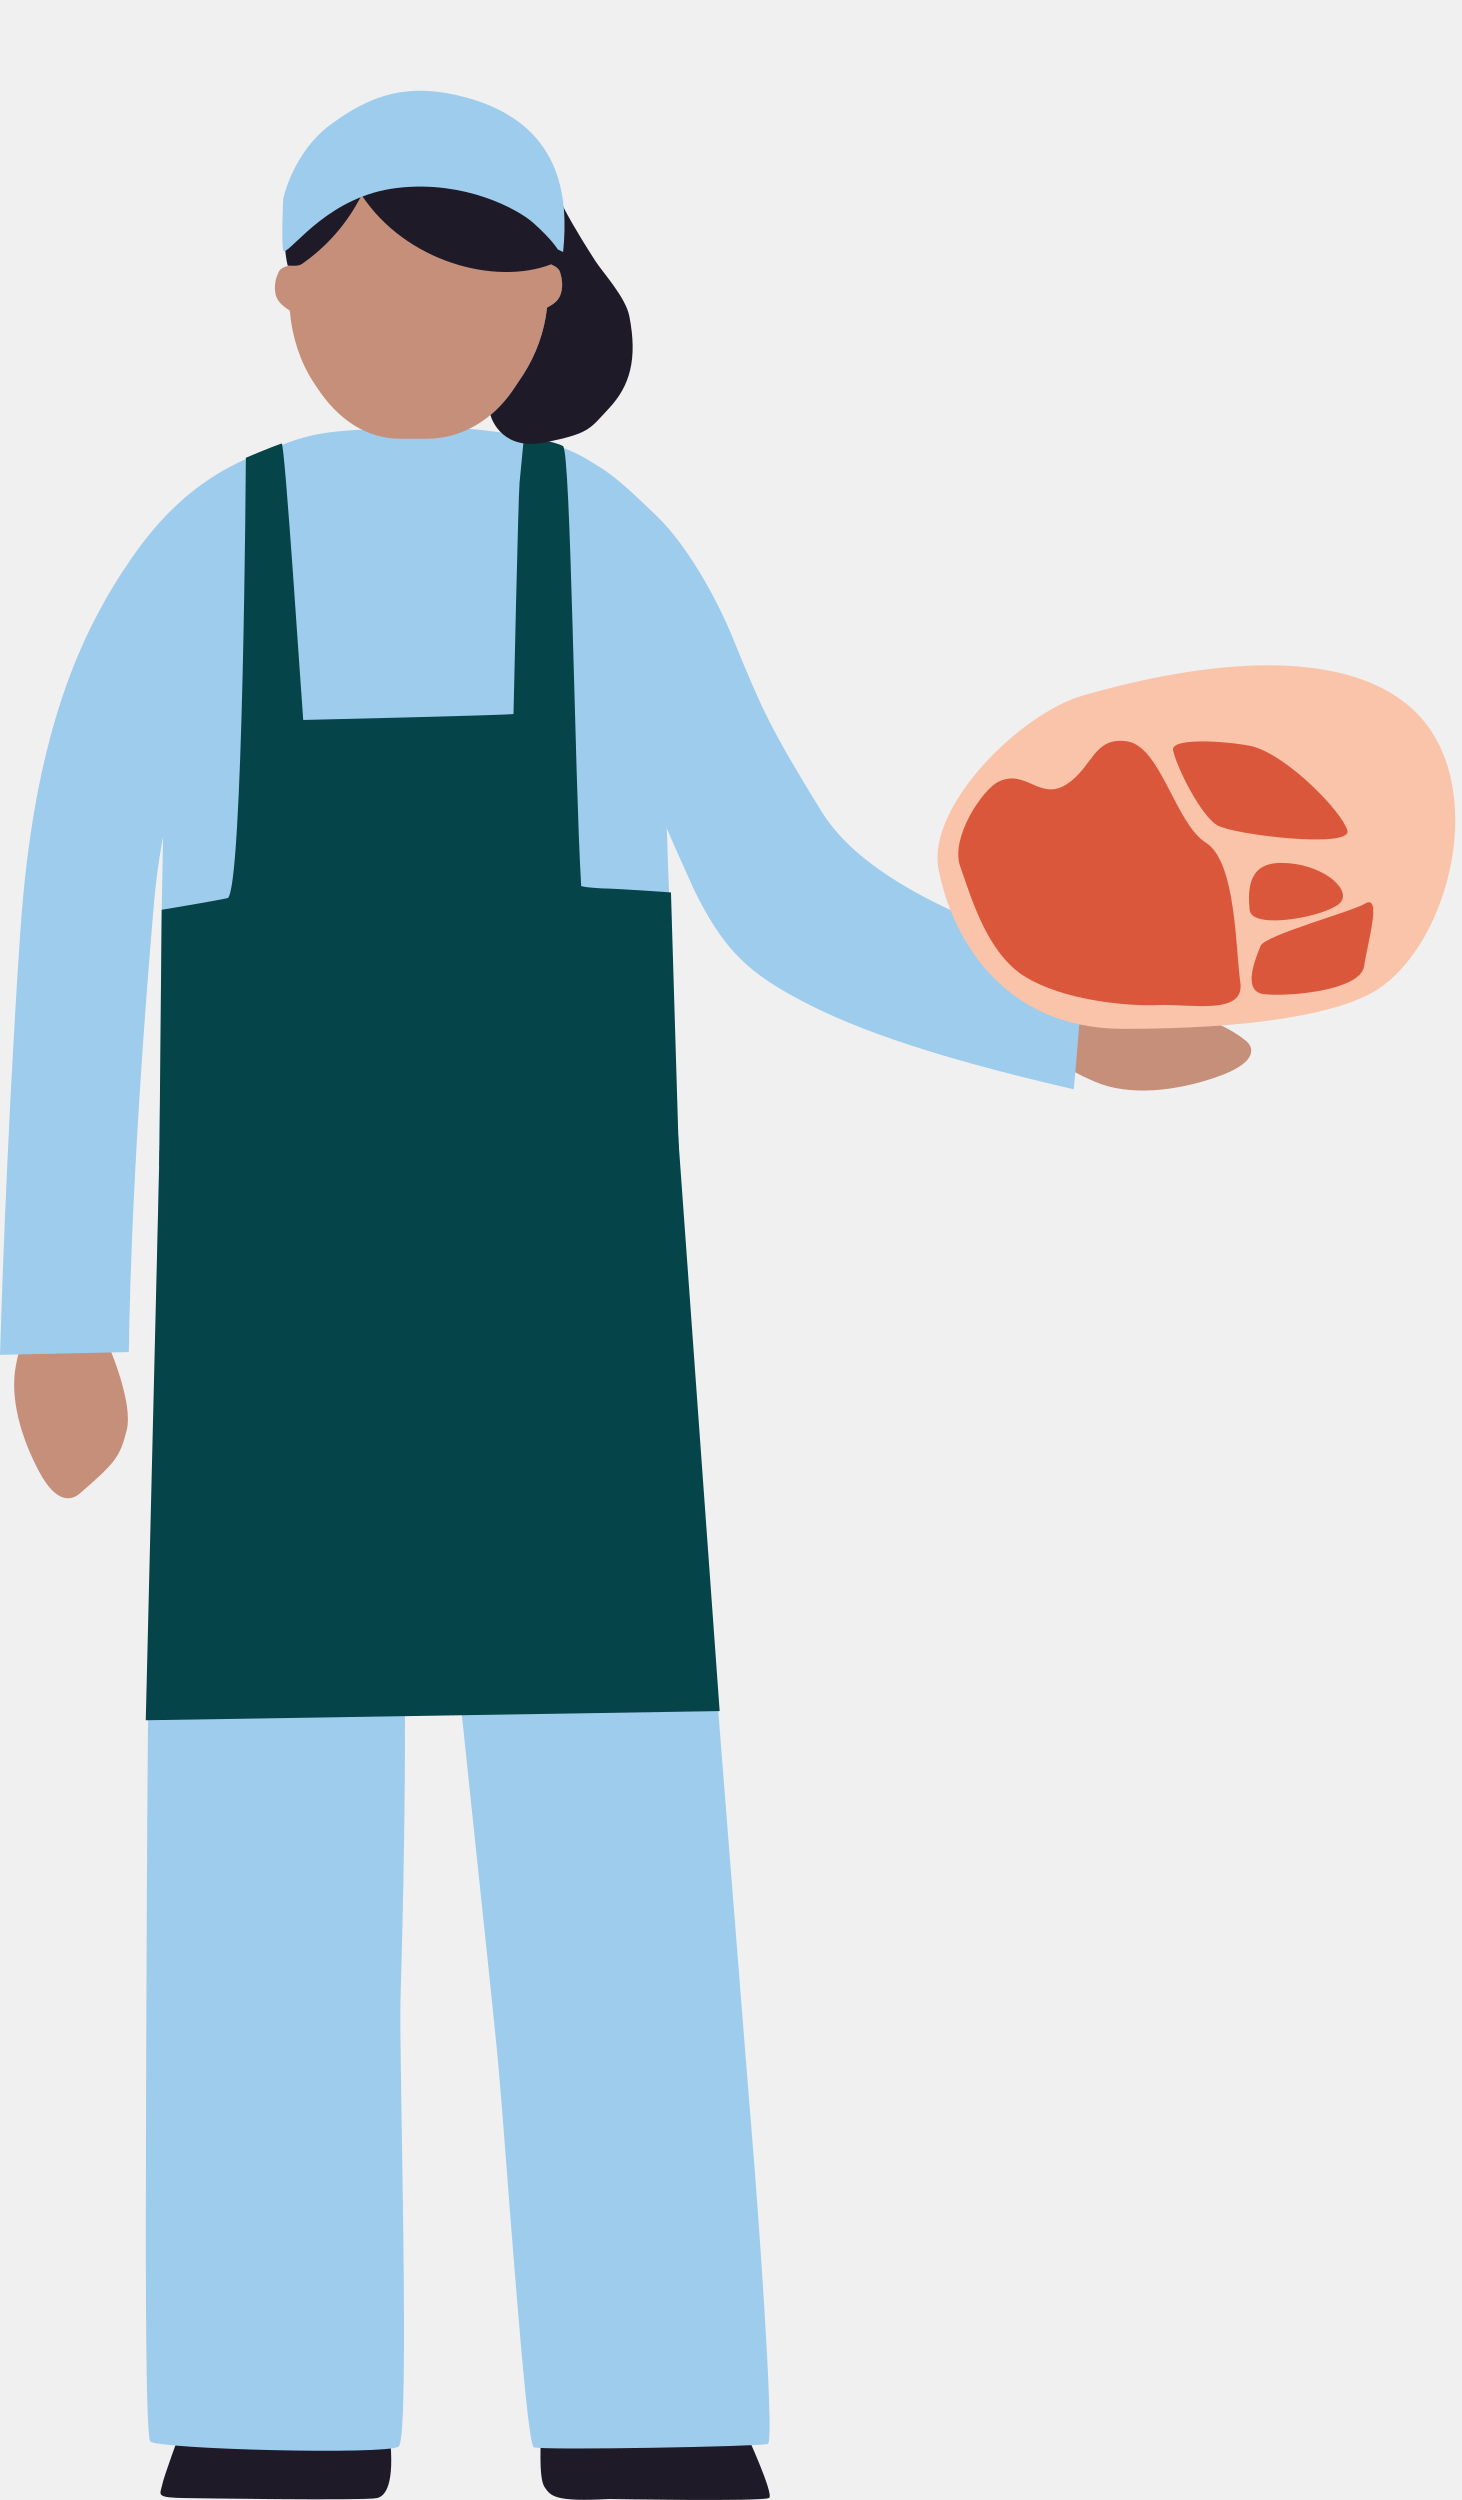
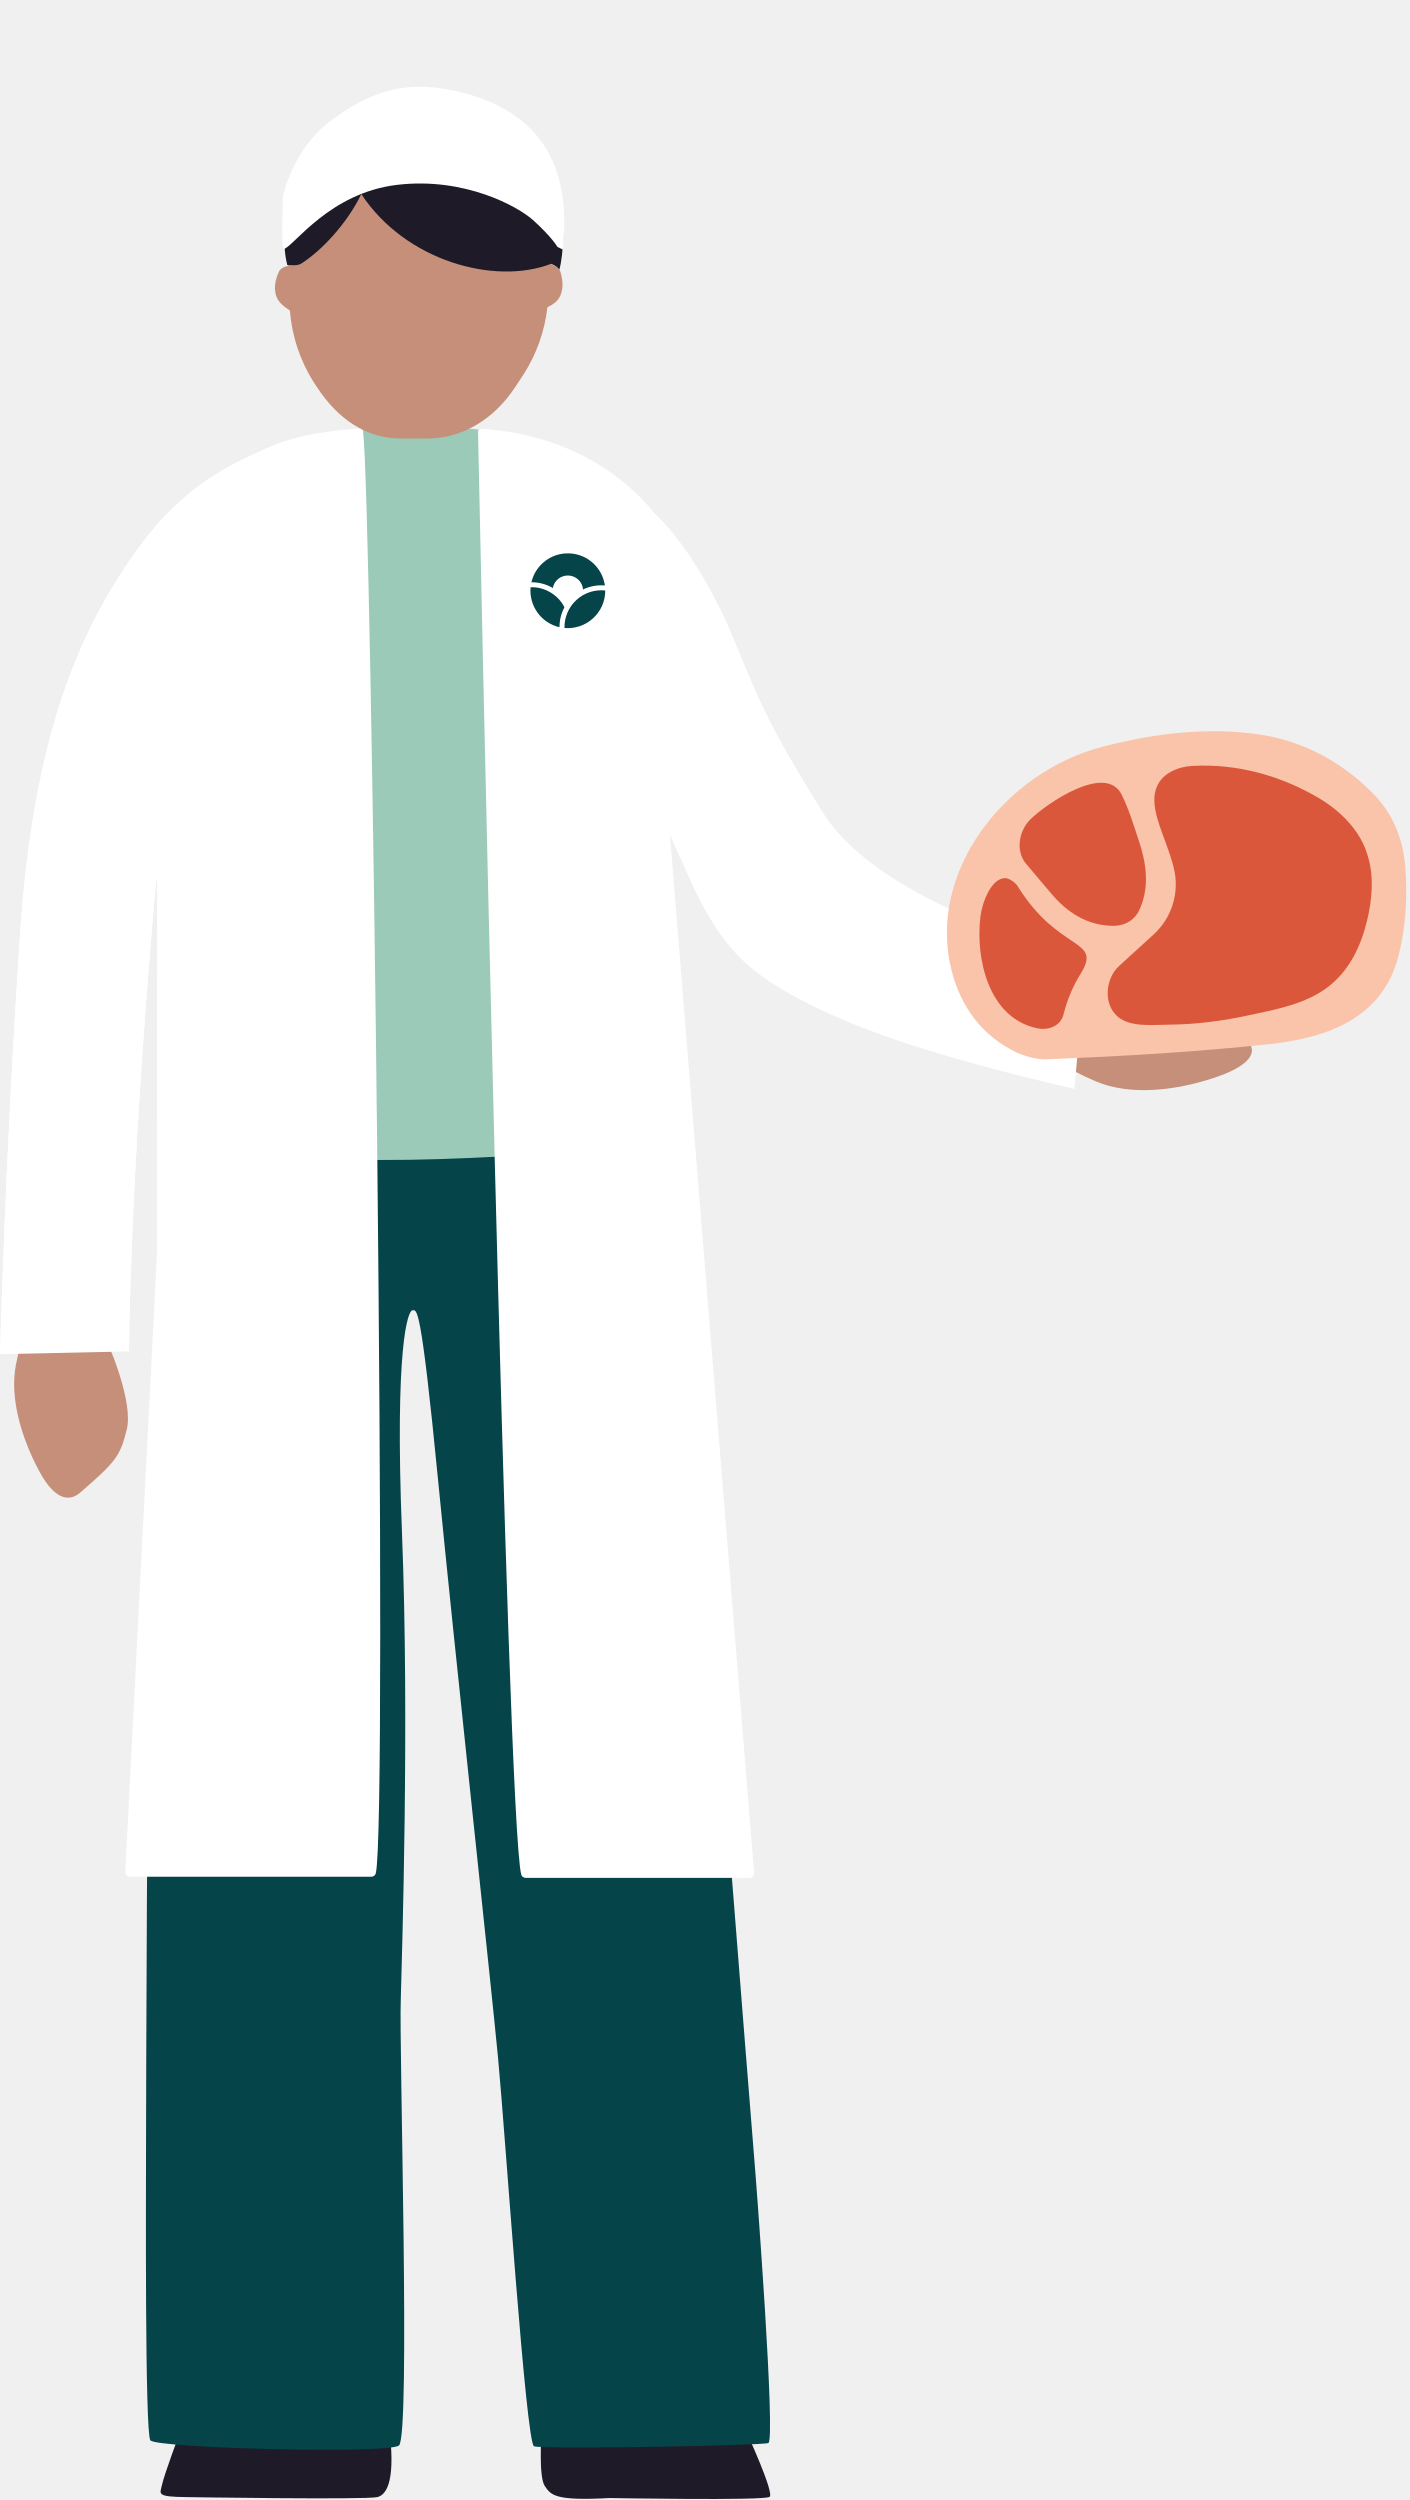
- <svg xmlns="http://www.w3.org/2000/svg" width="145" height="248" fill="none" viewBox="0 0 145 248">
-   <path fill="#C58F79" d="M106.07 96.7c2.5-.76 9.16-2.3 11.96-.94 2.78 1.37 1.33 2.25.19 2.57-1.2.33-4.68 1.22-.15 2.31 1.97.48 4.06 1.4 5.54 2.62.92.77.96 2.26-2.97 3.6-3.94 1.36-8.55 1.93-12.02.45-3.47-1.49-2.8-1.76-2.8-1.76l.25-8.85Z" />
-   <path fill="#9ECCED" d="M81.45 80.43c-5.16-8.38-5.91-10.18-8.78-17.2-1.8-4.38-4.74-9.38-7.53-12.05-4.12-3.95-6.02-5.82-10.76-6.86-2.7-.6-6.52 1.4-7.32 5.57-.8 4.16 3.22 8.36 4.45 9.43 1.23 1.07 3.82 2.8 8.5 10.3 3.65 5.84 3.3 6.45 8.85 18.67 2.73 5.53 5.02 7.9 9.75 10.5 5.06 2.8 12.4 5.69 27.9 9.27.25-2.21 1.06-12.93 1.06-12.93-18.27-5.35-23.91-11.1-26.12-14.7Z" />
-   <path fill="#C58F79" d="M9.84 131.4c1.04 2.1 3.4 7.75 2.73 10.46-.67 2.7-1.14 3.24-4.64 6.28-.78.68-2.27 1.15-4.03-2.12-1.75-3.27-2.97-7.26-2.32-10.59.65-3.33.98-2.78.98-2.78l7.28-1.24Z" />
-   <path fill="#9ECCED" d="M36.27 49.42c-.06-1.95-1.35-7.44-6.53-5.84-5.33 1.65-11.09 3.73-16.59 11.65-5.29 7.6-9.82 17.8-11.14 37.28C.54 114.18.03 134.06 0 134.4l12.78-.28c.02-.32.05-16.11 2.5-44.6.7-8.02 3-16.74 5.86-20.91 1.86-2.72 4.42-6.06 6.13-7.59 0 0 2.96-2.06 5.2-3.67 3.63-2.62 3.88-5.4 3.8-7.91Z" />
-   <path fill="#1E1A28" d="M17.86 241.33s-1.63 4.35-1.81 5.32c-.19.84-.6 1.13 2.4 1.16 0 0 17.74.28 18.95 0 .8-.18 1.8-1.3 1.26-6.23l-20.8-.25ZM53.68 241.6s-.29 4.2.33 5.1c.62.92.99 1.5 6.44 1.2 0 0 15.36.28 15.85-.11.49-.4-2.31-6.47-2.31-6.47l-20.31.29Z" />
-   <path fill="#9ECCED" d="M15.89 108.74c-.12 8.23-.98 51.14-1.1 55.78-.19 4.64-.31 44.09-.31 48.46 0 4.38-.13 28.41.42 29.2.56.78 23.48 1.37 24.65.52 1.17-.85 0-39.64.18-44.28.12-4.64.86-27.57.12-46.25-.73-18.68.6-22.13 1.04-22.13.43 0 .8-.92 2.53 16.71 1.72 17.64 5.22 49.71 5.96 57.48.74 7.84 2.76 38.21 3.57 38.54.8.32 22.49-.07 23.22-.33.74-.26-1.16-25.6-1.4-28.41-.25-2.81-5.17-65.12-5.41-68.46-.25-3.32-2.46-38.14-2.46-38.14s-25.94.06-28.15.26c-2.27.13-22.86 1.05-22.86 1.05Z" />
-   <path fill="#054449" d="m14.46 170.65 1.38-57.04 51.42-1.03 4.13 57.16-56.93.91Z" />
-   <path fill="#9ECCED" d="M66.66 98c.03 6.46.52 12.7.64 15.44 0 0-26.22 2.61-37 1.31 0 0-13.78-.61-14.5-.61 0 0 .18-11.35.17-17.8.1-9.86.29-18.23.55-25.29.26-7.05-.64-20.79 8.46-25.5 5.7-2.93 7.34-2.75 15.26-3.14 6.48-.26 15.66.73 19.4 4.2 4.77 4.37 5.34 13.79 6 22.83.44 10.19.77 20.07 1.03 28.55Z" />
-   <path fill="#054449" d="m15.8 115.68.24-25.43s4.96-.82 6.52-1.15c1.57-.32 1.83-43.69 1.83-43.69s2.29-.98 3.55-1.42c.32-.1 1.95 25.22 2.14 27.43 0 0 19.95-.46 20.86-.59 0 0 .47-21.58.6-22.94l.44-4.6s3.09.5 3.87.96c.78.46 1.15 32.72 1.8 43.58 0 0-.38.16 2.08.3 1.64.02 6.83.4 6.83.4l.79 26.23-51.54.92Z" />
-   <path fill="#C58F79" d="M55.6 27.1c-.08-.44-.47-.67-.93-.87.19-3.56-.56-5.83-2.14-8.12-1.34-1.92-3.2-3.84-5.8-4.77-2.31-.82-7.98-.6-10.25.31-5.44 2.07-7.59 7.13-7.87 12.71-.46.12-.87.3-1 .71a3.3 3.3 0 0 0-.26 2.18c.18.63.58 1.03 1.4 1.57.21 2.6 1.03 5.09 2.38 7.15l.28.42c2.11 3.24 4.94 5.13 8.32 5.13h2.67c3.37 0 6.55-1.87 8.67-5.08l.84-1.29a15.4 15.4 0 0 0 2.36-6.65c.7-.35 1.07-.67 1.3-1.2.3-.74.23-1.44.03-2.2Z" />
-   <path fill="#1E1A28" d="M62.43 31.37c-.36-1.88-2.63-4.32-3.41-5.54-2.08-3.24-2.93-4.9-2.93-4.9-2.26-4.63-7.17-8.45-12.75-8.72-2.88-.13-5.92-.08-8.65 1.53-.01 0 .02-.01 0 0-3.96 1.98-7.07 7.21-6.3 11.85.04.26.09.51.15.76.46-.01.99.1 1.4-.16a18.24 18.24 0 0 0 5.93-6.84c4.39 6.64 13.25 9.01 18.8 6.87v.01c.45.2.84.44.92.88.21.75.27 1.45-.02 2.2-.23.53-.62.85-1.3 1.2a15.4 15.4 0 0 1-2.37 6.66l-.85 1.28c-.7 1.06-1.5 1.97-2.4 2.72.16.56 1.27 3.58 5.47 2.71 4.43-.91 4.37-1.33 6.28-3.36 2.1-2.24 2.86-4.91 2.03-9.15Z" />
-   <path fill="#F9C4AA" d="M107.44 68.99c-6.28 1.81-15.5 11.02-14.34 17.21 1.16 6.2 5.96 15.83 18.24 15.86 12.27.03 21.85-1.4 25.67-4.15 7.36-5.27 10.88-21.48 2.45-28.14-6.86-5.42-19.54-4.37-32.02-.78Z" />
-   <path fill="#DA573B" d="M99.06 77.54c-1.58.76-4.83 5.55-3.8 8.43 1.04 2.88 2.58 8.51 6.38 10.89 3.8 2.37 10.15 2.98 13.25 2.84 3.1-.13 8.63 1.07 8.15-2.23-.48-3.3-.4-11.97-3.41-13.87-3.03-1.89-4.48-9.57-7.83-10.06-3.34-.49-3.38 2.6-6.02 4.28-2.64 1.66-4-1.58-6.72-.28ZM116.37 74.43c.34 1.64 2.74 6.49 4.39 7.44 1.64.96 13.36 2.32 12.9.53-.45-1.79-5.9-7.43-9.4-8.35-1.57-.42-8.18-1.04-7.89.38ZM127.07 85.6c-3.2.01-3.3 2.52-3.11 4.65.17 2.13 8.03.6 9.06-.78 1.04-1.37-2.05-3.88-5.95-3.87ZM135.4 89.65c-1.46.84-9.95 3.13-10.35 4.18-.4 1.04-1.96 4.52.33 4.79 2.3.27 9.58-.31 9.94-2.78.37-2.47 1.8-7.2.08-6.2Z" />
-   <path fill="#9ECCED" d="M55.33 24.75s-.52-.94-2.44-2.65c-1.46-1.3-6.74-4.24-13.45-3.46-6.71.77-10.22 5.96-11.25 6.3-.35.12-.1-5.21-.1-5.21s.95-4.6 4.7-7.37c4-2.95 7.68-4.26 13.45-2.69 9.55 2.6 10.17 9.94 9.62 15.33l-.53-.26Z" />
+ <svg xmlns="http://www.w3.org/2000/svg" width="451" height="800" fill="none" viewBox="0 0 451 800">
+   <path fill="#c58f79" d="M342.37 311.83c8.08-2.47 29.56-7.45 38.57-3.04s4.31 7.25.63 8.28c-3.84 1.07-15.1 3.93-.5 7.46 6.39 1.55 13.12 4.48 17.9 8.45 2.96 2.48 3.1 7.26-9.6 11.63-12.7 4.36-27.57 6.2-38.77 1.4-11.2-4.78-9.07-5.66-9.07-5.66z" />
+   <path fill="#fff" d="M262.88 259.35c-16.63-27.04-19.06-32.84-28.34-55.45-5.8-14.13-15.3-30.25-24.29-38.87-13.28-12.74-19.42-18.76-34.73-22.13-8.72-1.92-21.06 4.54-23.62 17.97s10.38 26.97 14.36 30.42 12.31 9.03 27.43 33.22c11.77 18.83 10.63 20.78 28.58 60.19 8.79 17.84 16.19 25.44 31.46 33.88 16.32 9.01 40.03 18.3 90.06 29.86.8-7.14 3.41-41.7 3.41-41.7-58.97-17.25-77.18-35.78-84.32-47.39" />
+   <path fill="#1e1a28" d="M57.65 778.16s-5.25 14.05-5.85 17.16c-.6 2.7-1.9 3.66 7.74 3.75 0 0 57.28.9 61.18 0 2.58-.6 5.8-4.17 4.06-20.1zM173.26 779.06s-.93 13.5 1.06 16.44 3.2 4.84 20.78 3.87c0 0 49.6.9 51.18-.38s-7.47-20.87-7.47-20.87z" />
+   <path fill="#054449" d="M52.03 350.63c-.4 26.54-3.91 164.92-4.3 179.86-.6 14.96-1 142.17-1 156.28 0 14.1-.4 91.6 1.38 94.13 1.79 2.52 75.78 4.42 79.54 1.68 3.77-2.73 0-127.83.6-142.79.39-14.95 2.77-88.87.39-149.1-2.38-60.24 1.94-71.39 3.34-71.39s2.61-2.96 8.16 53.9S157 633.5 159.38 658.55c2.38 25.27 8.92 123.22 11.51 124.26 2.58 1.06 72.6-.2 74.98-1.04s-3.77-82.58-4.56-91.63c-.79-9.06-16.66-209.98-17.45-220.73-.8-10.73-7.94-123-7.94-123s-83.7.21-90.84.85c-7.34.41-73.05 3.37-73.05 3.37h.01z" />
+   <path fill="#9bcab9" d="M215.16 315.99c.1 20.85 1.66 40.95 2.07 49.8 0 0-84.64 8.43-119.42 4.24 0 0-44.48-1.99-46.8-1.99 0 0 .56-36.6.52-57.42.3-31.76.94-58.76 1.78-81.5s-2.05-67.05 27.32-82.22c18.38-9.48 23.68-8.88 49.24-10.14 20.91-.84 50.57 2.35 62.6 13.51 15.42 14.1 17.26 44.48 19.4 73.63a7294 7294 0 0 1 3.3 92.09" />
+   <path fill="#c58f79" d="M31.77 423.73c3.34 6.76 10.94 24.98 8.8 33.7-2.15 8.72-3.67 10.44-14.96 20.24-2.54 2.2-7.36 3.7-13.02-6.83S3 447.43 5.1 436.7c2.1-10.74 3.16-8.99 3.16-8.99l23.5-3.98z" />
+   <path fill="#fff" d="M117.07 159.36c-.21-6.28-4.37-23.98-21.08-18.83-17.21 5.3-35.79 12.04-53.54 37.55-17.08 24.54-31.7 57.43-35.97 120.22C1.74 368.16.08 432.3 0 433.33l41.25-.88c.08-1.05.15-51.96 8.1-143.84 2.22-25.85 9.65-53.95 18.9-67.42 6-8.74 14.26-19.53 19.78-24.45 0 0 9.55-6.64 16.76-11.84 11.74-8.46 12.54-17.4 12.28-25.52zM212.96 223.1l-4.15-59.64c-20.85-24.65-49.65-25.8-54.92-26.22a.85.85 0 0 0-.92.86c.46 22.46 9.17 444.53 13.83 461.76.18.64.74 1.05 1.41 1.05h71.66c.84 0 1.51-.72 1.44-1.6l-26.93-332.09z" />
+   <path fill="#fff" d="M117.07 159.13c-.21-6.28-4.36-23.98-21.08-18.84-17.2 5.31-35.78 12.04-53.54 37.55-17.07 24.54-31.7 57.43-35.97 120.22C1.73 367.93.1 432.06 0 433.1l41.25-.9c.08-1.03.15-51.95 8.1-143.82 2.22-25.85 9.65-53.95 18.9-67.43 6-8.75 14.26-19.53 19.78-24.45 0 0 9.56-6.65 16.75-11.83 11.74-8.46 12.55-17.4 12.28-25.53z" />
+   <path fill="#fff" d="M116.19 137.97c-.06-.48-.45-.84-.93-.8-.45.05-15.49.5-27.16 5.07-3.75 1.47-15.02 6.74-15.25 7.53l-21.94 74.51-.63 25.25-.07 152.19c-5 97.67-10.12 197.23-10.12 197.23-.08.85.6 1.6 1.43 1.6h77.31c.68 0 1.27-.44 1.42-1.09 3.95-15.76-1.28-440.07-4.08-461.5z" />
+   <path fill="#054449" d="M176.9 188.16a13.3 13.3 0 0 0-6.85-1.83 11.97 11.97 0 0 1 23.51 1.02c-2.4-.2-4.82.23-6.98 1.28a4.89 4.89 0 0 0-9.68-.47m16.78.8a11.78 11.78 0 0 0-13.04 12 12 12 0 0 0 13.04-11.9zm-23.89-1.05a12 12 0 0 0 9.25 12.8v-.06c0-2.22.54-4.38 1.58-6.33-2-3.98-6.37-6.59-10.83-6.4" />
+   <path fill="#c58f79" d="M179.45 87.4c-.27-1.42-1.53-2.19-3-2.82.6-11.5-1.8-18.8-6.91-26.2-4.3-6.18-10.3-12.35-18.72-15.36-7.46-2.67-25.74-1.97-33.08 1C100.17 50.67 93.25 66.98 92.35 85c-1.5.38-2.83.94-3.26 2.3-.97 2.3-1.45 4.47-.83 7.01.59 2.05 1.9 3.33 4.51 5.08a50 50 0 0 0 7.7 23.04l.9 1.37c6.82 10.45 15.95 16.53 26.87 16.53h8.6c10.87 0 21.16-6.02 27.98-16.4l2.72-4.13a50 50 0 0 0 7.62-21.46c2.23-1.12 3.47-2.15 4.2-3.86.95-2.4.75-4.64.09-7.08" />
+   <path fill="#1e1a28" d="M176.39 84.38v.05c1.1.48 2.07 1.02 2.61 1.86 1.47-5.42 1.3-14.75 1.3-14.75l-.7-6.98c-7.81-13.78-22.86-24.8-39.83-25.61-9.3-.45-19.12-.28-27.96 4.95-12.8 6.41-22.86 23.4-20.39 38.45q.2 1.25.52 2.48c1.5-.05 3.18.33 4.53-.53 6.16-3.92 14.42-12.45 19.15-22.2 14.19 21.54 42.85 29.26 60.77 22.3z" />
+   <path fill="#fff" d="M178.4 79.04s-1.68-3.06-7.85-8.63c-4.72-4.24-21.73-13.8-43.38-11.27-21.64 2.53-32.95 19.43-36.26 20.52-1.14.38-.33-16.96-.33-16.96s3.07-14.96 15.2-24c12.89-9.6 24.7-13.87 43.33-8.75 30.78 8.48 32.78 32.37 30.99 49.92l-1.7-.86z" />
+   <path fill="#f9c4aa" d="M447.6 305.55c-4.96 20.06-22.43 26.55-41.43 28.57-23.83 2.56-47.09 3.87-71.17 4.87-3.2.13-7.27-1.04-9.88-2.3-10.8-5.21-17.62-14.4-20.6-26.07-7.96-31.11 16.53-63.38 48.35-71.68 16.42-4.27 33.56-6.36 50.27-3.88 14.26 2.12 26.9 9.2 36.53 19.17 5.97 6.19 9.22 14.03 9.95 22.5.85 9.72.3 19.5-2.01 28.82" />
+   <path fill="#da573b" d="M437.63 273.73c-2.15-7.62-8.41-14.08-15.49-18.27-12.25-7.27-26.27-11.16-40.58-10.37-4.21.24-8.62 1.96-10.73 5.42-4.3 7.07 2.11 16.58 4.72 26.99a21.7 21.7 0 0 1-6.58 21.7l-10.83 9.88c-4.4 4-5.23 12.14-.47 16.24 4.04 3.5 11.4 2.6 16.37 2.57 8.7-.06 17.35-1.21 25.83-3.05 8.5-1.84 17.94-3.56 25-8.95 7-5.35 10.62-13.1 12.63-21.46 1.6-6.68 2.24-14.04.14-20.7" />
+   <path fill="#da573b" d="M356.37 296.27c4.36-.09 7.28-2.44 8.58-5.91 2.92-7.06 1.81-14.4-.57-21.49-1.68-5.01-3.16-9.97-5.45-14.58-5.07-10.2-23.98 2.78-29.22 7.92-3.71 3.64-4.77 10.2-1.4 14.16l8.18 9.68c4.92 5.83 11.4 10.21 19.9 10.22zM340.36 324.49a45 45 0 0 1 5.6-13.14c6.73-11.18-7.16-6.47-20.4-27.9-.63-1.06-2.65-2.39-3.75-2.44-4.46-.2-7.47 7.53-8.05 12.13-1.68 13.41 2.45 32.6 18.1 35.9 3.73.78 7.6-.74 8.5-4.55" />
</svg>
